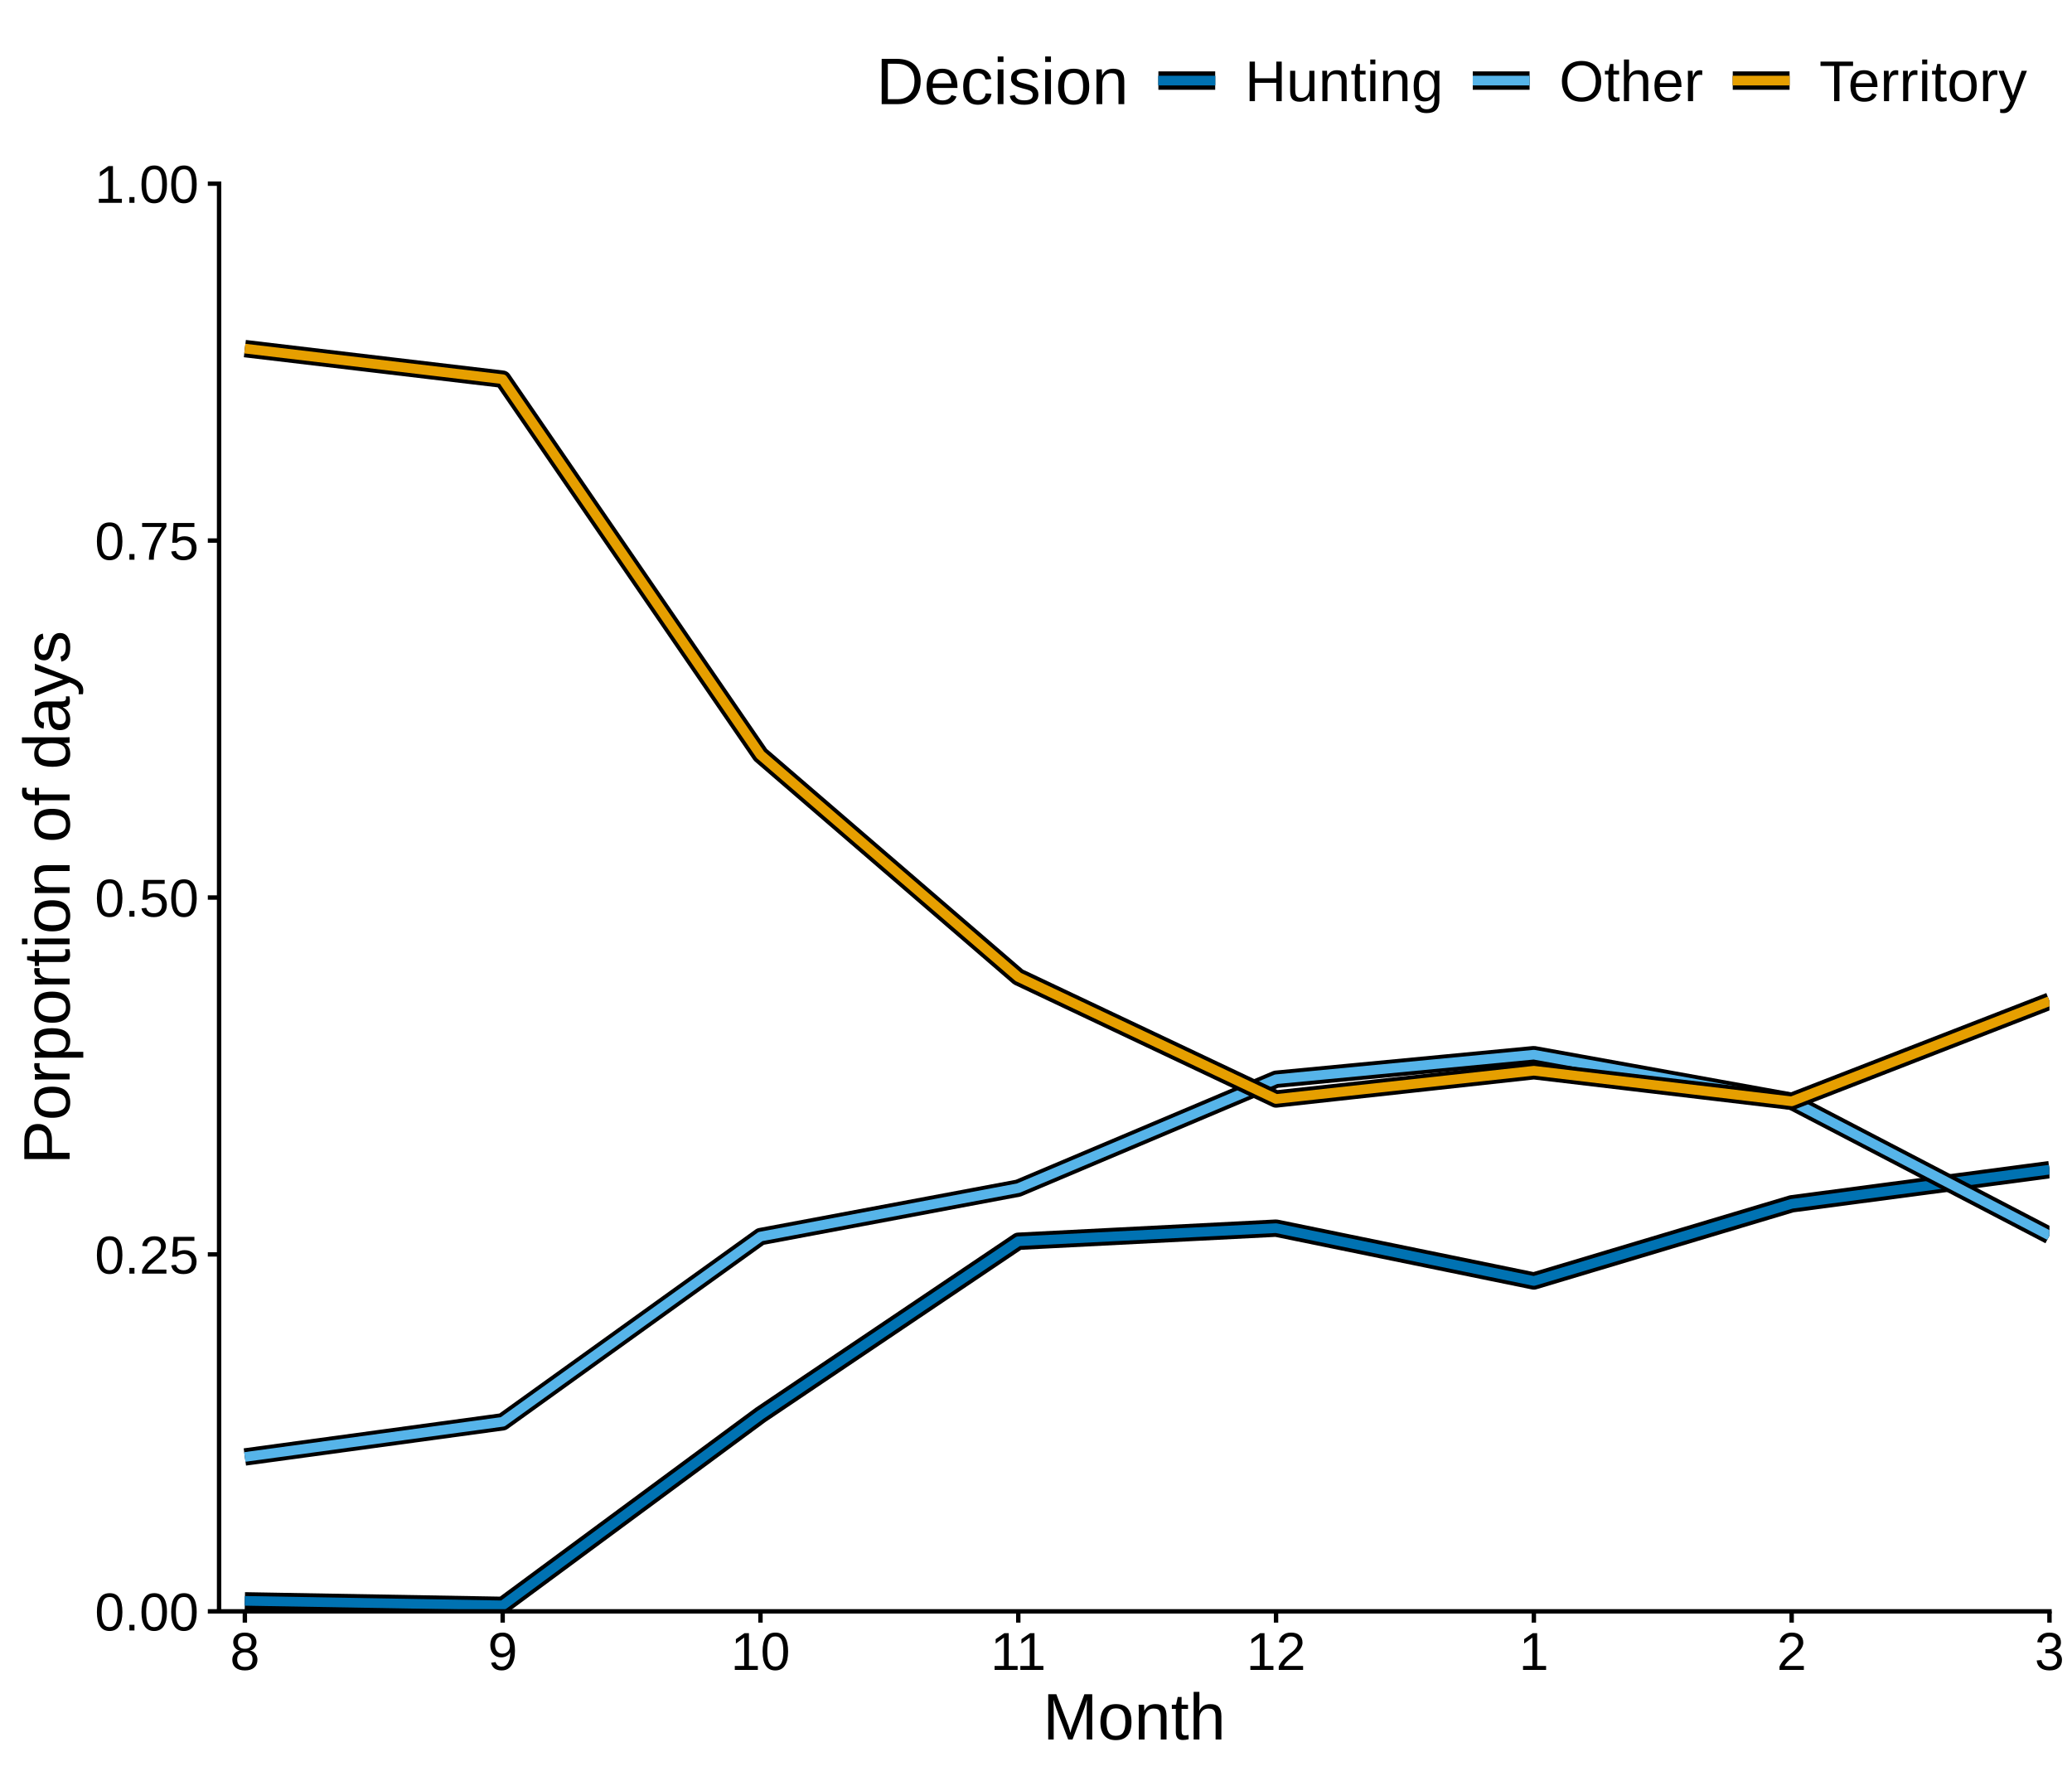
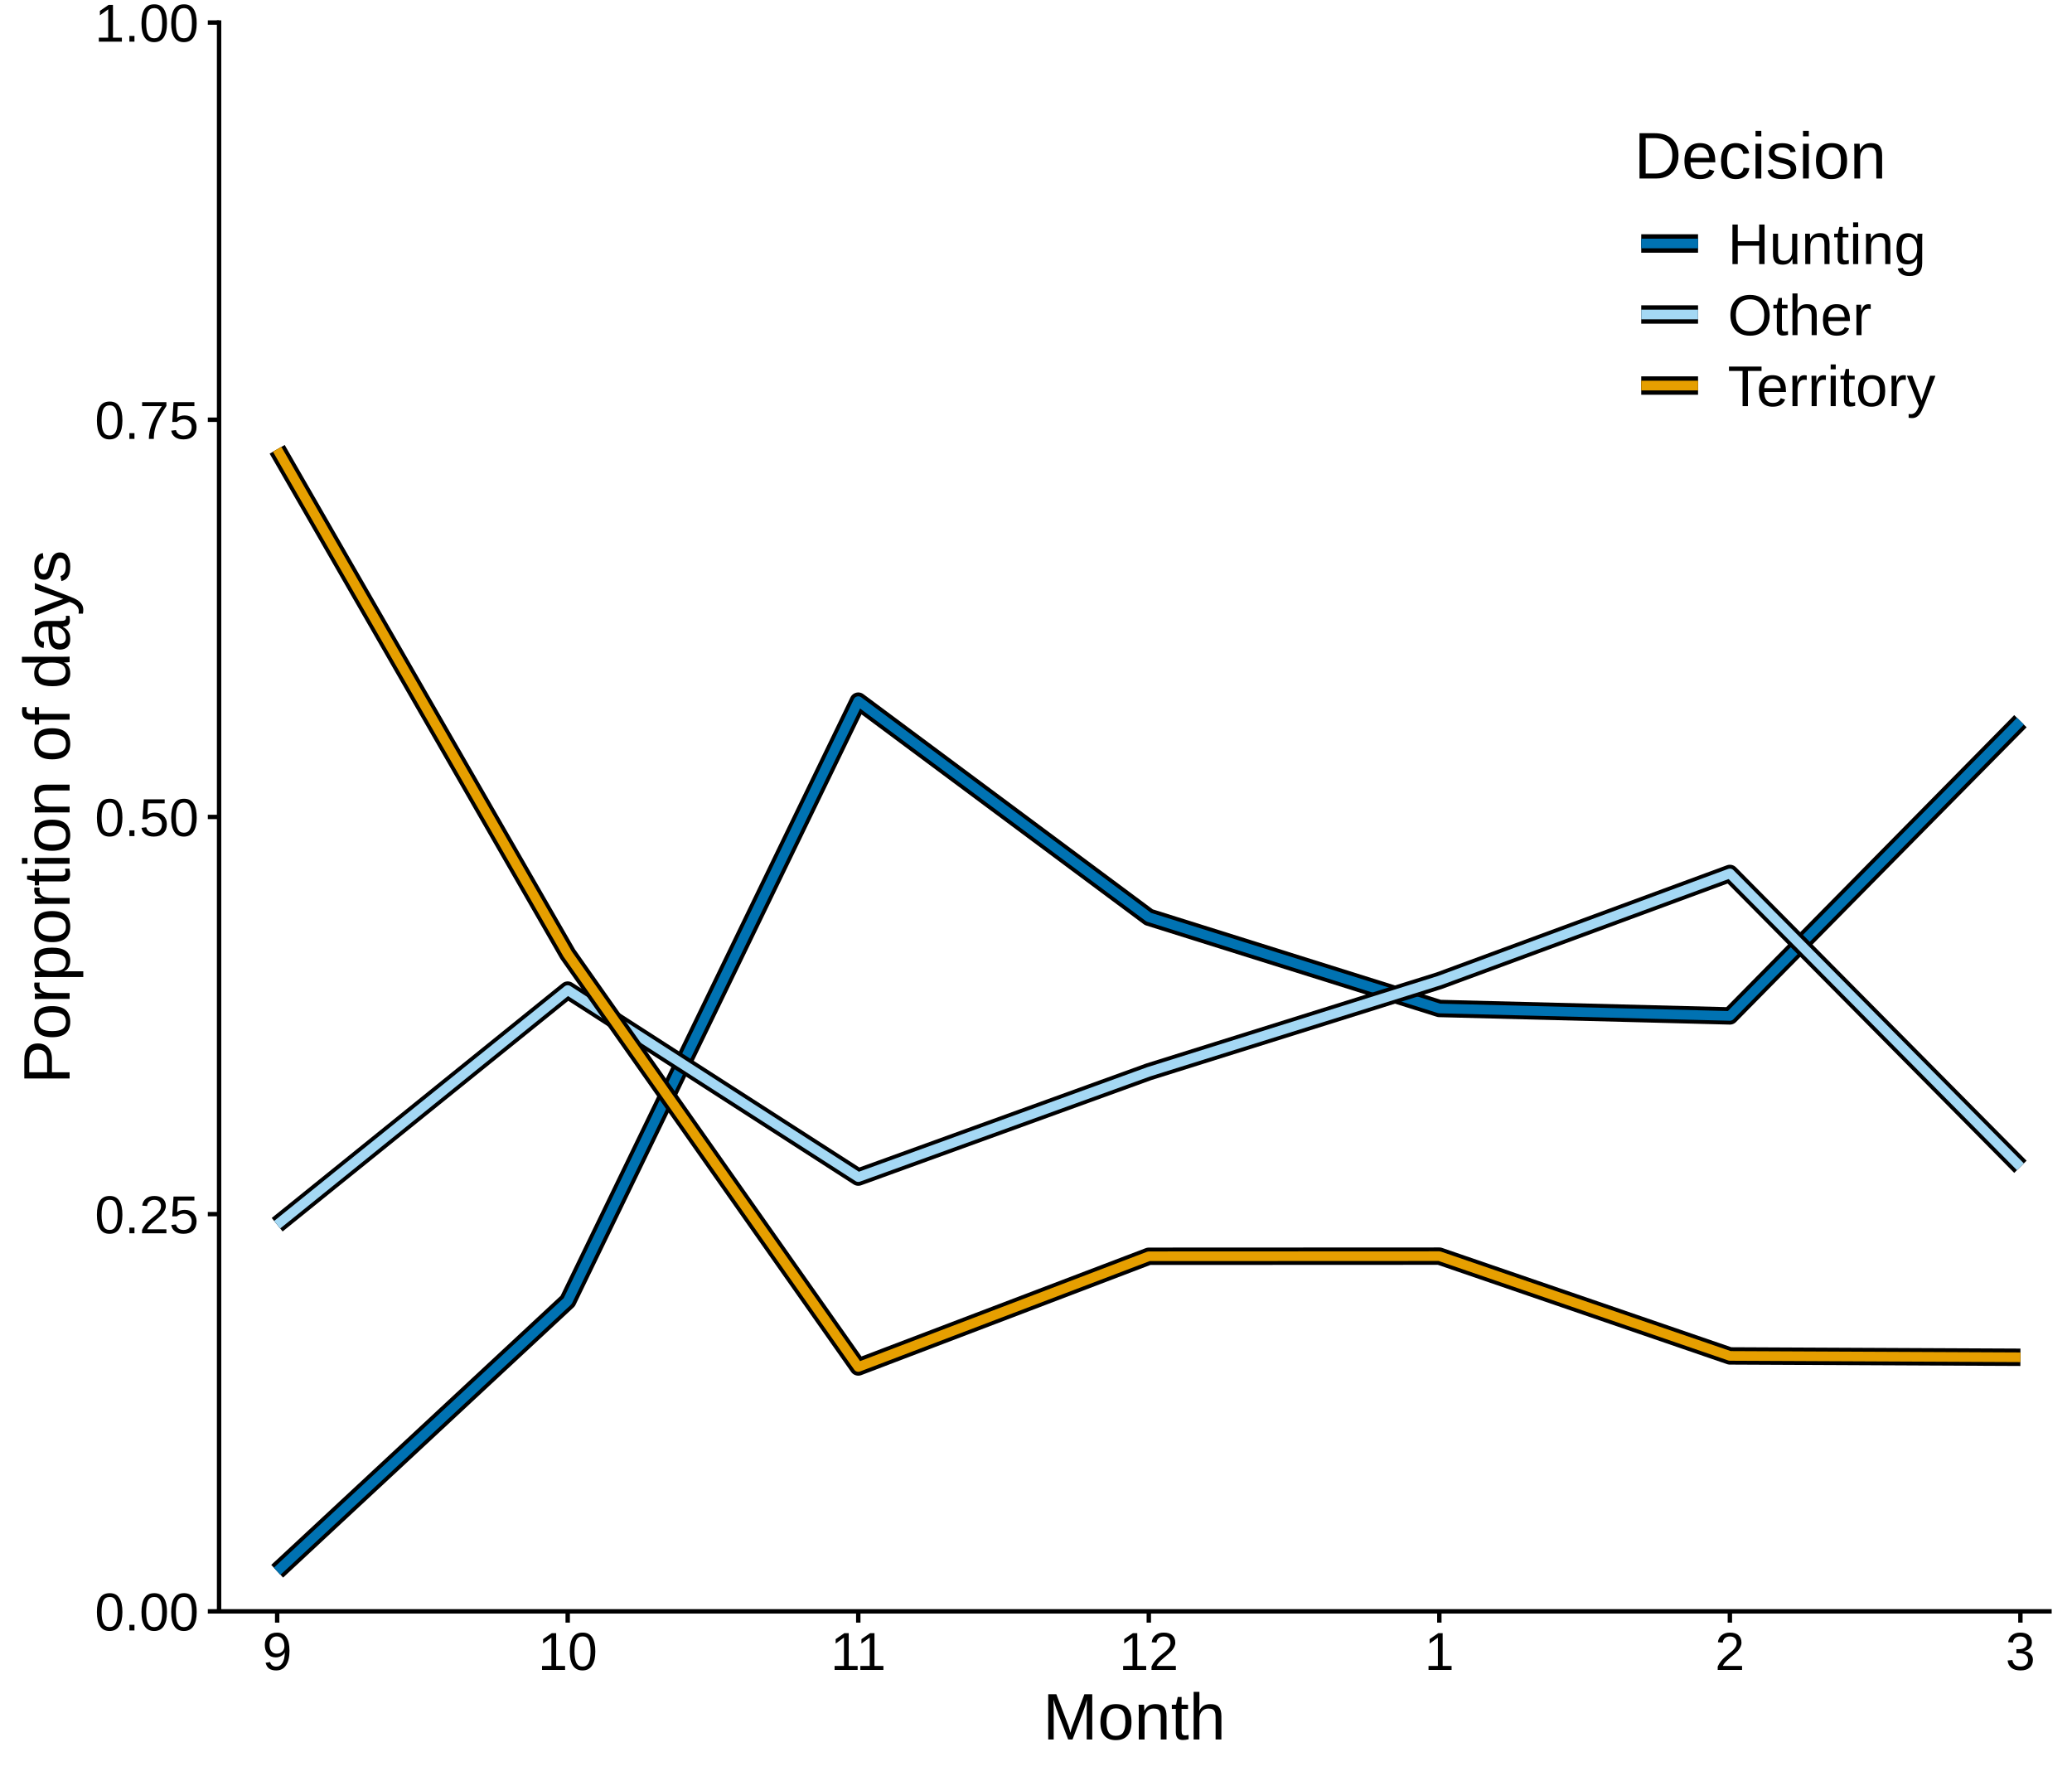
<svg xmlns="http://www.w3.org/2000/svg" width="504.00pt" height="432.00pt" viewBox="0 0 504.00 432.00">
  <g class="svglite">
    <defs>
      <style type="text/css">
    .svglite line, .svglite polyline, .svglite polygon, .svglite path, .svglite rect, .svglite circle {
      fill: none;
      stroke: #000000;
      stroke-linecap: round;
      stroke-linejoin: round;
      stroke-miterlimit: 10.00;
    }
    .svglite text {
      white-space: pre;
    }
    .svglite g.glyphgroup path {
      fill: inherit;
      stroke: none;
    }
  </style>
    </defs>
    <rect width="100%" height="100%" style="stroke: none; fill: #FFFFFF;" />
    <defs>
      <clipPath id="cpMC4wMHw1MDQuMDB8MC4wMHw0MzIuMDA=">
        <rect x="0.00" y="0.00" width="504.00" height="432.00" />
      </clipPath>
    </defs>
    <g clip-path="url(#cpMC4wMHw1MDQuMDB8MC4wMHw0MzIuMDA=)">
      <rect x="0.00" y="0.00" width="504.00" height="432.00" style="stroke-width: 1.07; stroke: #FFFFFF; fill: #FFFFFF;" />
    </g>
    <defs>
-       <clipPath id="cpNTMuMjl8NDk4LjUyfDQ0LjY4fDM5MS45OA==">
-         <rect x="53.29" y="44.68" width="445.23" height="347.30" />
+       <clipPath id="cpNTMuMjl8NDk4LjUyfDUuNDh8MzkxLjk4">
+         <rect x="53.29" y="5.48" width="445.23" height="386.50" />
      </clipPath>
    </defs>
-     <g clip-path="url(#cpNTMuMjl8NDk4LjUyfDQ0LjY4fDM5MS45OA==)">
-       <rect x="53.29" y="44.68" width="445.23" height="347.30" style="stroke-width: 1.07; stroke: none; fill: #FFFFFF;" />
-       <polyline points="59.56,389.42 122.27,390.52 184.98,344.19 247.69,301.95 310.39,298.76 373.10,311.61 435.81,292.84 498.52,284.53 " style="stroke-width: 2.13; stroke: #0072B2; stroke-linecap: butt;" />
-       <polyline points="59.56,354.42 122.27,345.87 184.98,300.81 247.69,289.03 310.39,262.54 373.10,256.56 435.81,267.88 498.52,300.56 " style="stroke-width: 2.13; stroke: #56B4E9; stroke-linecap: butt;" />
-       <polyline points="59.56,84.80 122.27,92.24 184.98,183.63 247.69,237.66 310.39,267.34 373.10,260.47 435.81,267.91 498.52,243.54 " style="stroke-width: 2.13; stroke: #E69F00; stroke-linecap: butt;" />
-       <polyline points="59.56,389.42 122.27,390.52 184.98,344.19 247.69,301.95 310.39,298.76 373.10,311.61 435.81,292.84 498.52,284.53 " style="stroke-width: 4.23; stroke-linecap: butt;" />
-       <polyline points="59.56,389.42 122.27,390.52 184.98,344.19 247.69,301.95 310.39,298.76 373.10,311.61 435.81,292.84 498.52,284.53 " style="stroke-width: 2.35; stroke: #0072B2; stroke-linecap: butt;" />
-       <polyline points="59.56,354.42 122.27,345.87 184.98,300.81 247.69,289.03 310.39,262.54 373.10,256.56 435.81,267.88 498.52,300.56 " style="stroke-width: 4.23; stroke-linecap: butt;" />
-       <polyline points="59.56,354.42 122.27,345.87 184.98,300.81 247.69,289.03 310.39,262.54 373.10,256.56 435.81,267.88 498.52,300.56 " style="stroke-width: 2.35; stroke: #56B4E9; stroke-linecap: butt;" />
-       <polyline points="59.56,84.80 122.27,92.24 184.98,183.63 247.69,237.66 310.39,267.34 373.10,260.47 435.81,267.91 498.52,243.54 " style="stroke-width: 4.23; stroke-linecap: butt;" />
-       <polyline points="59.56,84.80 122.27,92.24 184.98,183.63 247.69,237.66 310.39,267.34 373.10,260.47 435.81,267.91 498.52,243.54 " style="stroke-width: 2.35; stroke: #E69F00; stroke-linecap: butt;" />
+     <g clip-path="url(#cpNTMuMjl8NDk4LjUyfDUuNDh8MzkxLjk4)">
+       <rect x="53.29" y="5.48" width="445.23" height="386.50" style="stroke-width: 1.07; stroke: none; fill: #FFFFFF;" />
+       <polyline points="67.42,382.22 138.09,316.50 208.77,170.56 279.44,223.12 350.11,245.32 420.78,247.13 491.45,175.44 " style="stroke-width: 2.13; stroke: #0072B2; stroke-linecap: butt;" />
+       <polyline points="67.42,297.92 138.09,240.85 208.77,286.34 279.44,260.72 350.11,238.55 420.78,212.47 491.45,283.83 " style="stroke-width: 2.13; stroke: #A4D8F4; stroke-linecap: butt;" />
+       <polyline points="67.42,109.30 138.09,232.09 208.77,332.53 279.44,305.60 350.11,305.57 420.78,329.84 491.45,330.17 " style="stroke-width: 2.13; stroke: #E69F00; stroke-linecap: butt;" />
+       <polyline points="67.42,382.22 138.09,316.50 208.77,170.56 279.44,223.12 350.11,245.32 420.78,247.13 491.45,175.44 " style="stroke-width: 4.23; stroke-linecap: butt;" />
+       <polyline points="67.42,382.22 138.09,316.50 208.77,170.56 279.44,223.12 350.11,245.32 420.78,247.13 491.45,175.44 " style="stroke-width: 2.35; stroke: #0072B2; stroke-linecap: butt;" />
+       <polyline points="67.42,297.92 138.09,240.85 208.77,286.34 279.44,260.72 350.11,238.55 420.78,212.47 491.45,283.83 " style="stroke-width: 4.23; stroke-linecap: butt;" />
+       <polyline points="67.42,297.92 138.09,240.85 208.77,286.34 279.44,260.72 350.11,238.55 420.78,212.47 491.45,283.83 " style="stroke-width: 2.35; stroke: #A4D8F4; stroke-linecap: butt;" />
+       <polyline points="67.42,109.30 138.09,232.09 208.77,332.53 279.44,305.60 350.11,305.57 420.78,329.84 491.45,330.17 " style="stroke-width: 4.23; stroke-linecap: butt;" />
+       <polyline points="67.42,109.30 138.09,232.09 208.77,332.53 279.44,305.60 350.11,305.57 420.78,329.84 491.45,330.17 " style="stroke-width: 2.35; stroke: #E69F00; stroke-linecap: butt;" />
    </g>
    <g clip-path="url(#cpMC4wMHw1MDQuMDB8MC4wMHw0MzIuMDA=)">
-       <polyline points="53.29,391.98 53.29,44.68 " style="stroke-width: 1.07; stroke-linecap: square;" />
+       <polyline points="53.29,391.98 53.29,5.48 " style="stroke-width: 1.07; stroke-linecap: square;" />
      <text x="48.36" y="396.63" text-anchor="end" style="font-size: 13.00px; font-family: &quot;Arial&quot;;" textLength="25.31px" lengthAdjust="spacingAndGlyphs">0.00</text>
-       <text x="48.36" y="309.81" text-anchor="end" style="font-size: 13.00px; font-family: &quot;Arial&quot;;" textLength="25.31px" lengthAdjust="spacingAndGlyphs">0.25</text>
-       <text x="48.36" y="222.98" text-anchor="end" style="font-size: 13.00px; font-family: &quot;Arial&quot;;" textLength="25.31px" lengthAdjust="spacingAndGlyphs">0.50</text>
-       <text x="48.36" y="136.16" text-anchor="end" style="font-size: 13.00px; font-family: &quot;Arial&quot;;" textLength="25.31px" lengthAdjust="spacingAndGlyphs">0.75</text>
-       <text x="48.36" y="49.33" text-anchor="end" style="font-size: 13.00px; font-family: &quot;Arial&quot;;" textLength="25.31px" lengthAdjust="spacingAndGlyphs">1.00</text>
+       <text x="48.36" y="300.01" text-anchor="end" style="font-size: 13.00px; font-family: &quot;Arial&quot;;" textLength="25.31px" lengthAdjust="spacingAndGlyphs">0.25</text>
+       <text x="48.36" y="203.38" text-anchor="end" style="font-size: 13.00px; font-family: &quot;Arial&quot;;" textLength="25.31px" lengthAdjust="spacingAndGlyphs">0.50</text>
+       <text x="48.36" y="106.76" text-anchor="end" style="font-size: 13.00px; font-family: &quot;Arial&quot;;" textLength="25.31px" lengthAdjust="spacingAndGlyphs">0.75</text>
+       <text x="48.36" y="10.13" text-anchor="end" style="font-size: 13.00px; font-family: &quot;Arial&quot;;" textLength="25.31px" lengthAdjust="spacingAndGlyphs">1.00</text>
      <polyline points="50.55,391.98 53.29,391.98 " style="stroke-width: 1.07; stroke-linecap: butt;" />
-       <polyline points="50.55,305.15 53.29,305.15 " style="stroke-width: 1.07; stroke-linecap: butt;" />
-       <polyline points="50.55,218.33 53.29,218.33 " style="stroke-width: 1.07; stroke-linecap: butt;" />
-       <polyline points="50.55,131.50 53.29,131.50 " style="stroke-width: 1.07; stroke-linecap: butt;" />
-       <polyline points="50.55,44.68 53.29,44.68 " style="stroke-width: 1.07; stroke-linecap: butt;" />
+       <polyline points="50.55,295.35 53.29,295.35 " style="stroke-width: 1.07; stroke-linecap: butt;" />
+       <polyline points="50.55,198.73 53.29,198.73 " style="stroke-width: 1.07; stroke-linecap: butt;" />
+       <polyline points="50.55,102.10 53.29,102.10 " style="stroke-width: 1.07; stroke-linecap: butt;" />
+       <polyline points="50.55,5.48 53.29,5.48 " style="stroke-width: 1.07; stroke-linecap: butt;" />
      <polyline points="53.29,391.98 498.52,391.98 " style="stroke-width: 1.07; stroke-linecap: square;" />
-       <polyline points="59.56,394.72 59.56,391.98 " style="stroke-width: 1.07; stroke-linecap: butt;" />
-       <polyline points="122.27,394.72 122.27,391.98 " style="stroke-width: 1.07; stroke-linecap: butt;" />
-       <polyline points="184.98,394.72 184.98,391.98 " style="stroke-width: 1.07; stroke-linecap: butt;" />
-       <polyline points="247.69,394.72 247.69,391.98 " style="stroke-width: 1.07; stroke-linecap: butt;" />
-       <polyline points="310.39,394.72 310.39,391.98 " style="stroke-width: 1.07; stroke-linecap: butt;" />
-       <polyline points="373.10,394.72 373.10,391.98 " style="stroke-width: 1.07; stroke-linecap: butt;" />
-       <polyline points="435.81,394.72 435.81,391.98 " style="stroke-width: 1.07; stroke-linecap: butt;" />
-       <polyline points="498.52,394.72 498.52,391.98 " style="stroke-width: 1.07; stroke-linecap: butt;" />
-       <text x="59.56" y="406.22" text-anchor="middle" style="font-size: 13.00px; font-family: &quot;Arial&quot;;" textLength="7.23px" lengthAdjust="spacingAndGlyphs">8</text>
-       <text x="122.27" y="406.22" text-anchor="middle" style="font-size: 13.00px; font-family: &quot;Arial&quot;;" textLength="7.23px" lengthAdjust="spacingAndGlyphs">9</text>
-       <text x="184.98" y="406.22" text-anchor="middle" style="font-size: 13.00px; font-family: &quot;Arial&quot;;" textLength="14.47px" lengthAdjust="spacingAndGlyphs">10</text>
-       <text x="247.69" y="406.22" text-anchor="middle" style="font-size: 13.00px; font-family: &quot;Arial&quot;;" textLength="13.50px" lengthAdjust="spacingAndGlyphs">11</text>
-       <text x="310.39" y="406.22" text-anchor="middle" style="font-size: 13.00px; font-family: &quot;Arial&quot;;" textLength="14.47px" lengthAdjust="spacingAndGlyphs">12</text>
-       <text x="373.10" y="406.22" text-anchor="middle" style="font-size: 13.00px; font-family: &quot;Arial&quot;;" textLength="7.23px" lengthAdjust="spacingAndGlyphs">1</text>
-       <text x="435.81" y="406.22" text-anchor="middle" style="font-size: 13.00px; font-family: &quot;Arial&quot;;" textLength="7.23px" lengthAdjust="spacingAndGlyphs">2</text>
-       <text x="498.52" y="406.22" text-anchor="middle" style="font-size: 13.00px; font-family: &quot;Arial&quot;;" textLength="7.23px" lengthAdjust="spacingAndGlyphs">3</text>
+       <polyline points="67.42,394.72 67.42,391.98 " style="stroke-width: 1.07; stroke-linecap: butt;" />
+       <polyline points="138.09,394.72 138.09,391.98 " style="stroke-width: 1.07; stroke-linecap: butt;" />
+       <polyline points="208.77,394.72 208.77,391.98 " style="stroke-width: 1.07; stroke-linecap: butt;" />
+       <polyline points="279.44,394.72 279.44,391.98 " style="stroke-width: 1.07; stroke-linecap: butt;" />
+       <polyline points="350.11,394.72 350.11,391.98 " style="stroke-width: 1.07; stroke-linecap: butt;" />
+       <polyline points="420.78,394.72 420.78,391.98 " style="stroke-width: 1.07; stroke-linecap: butt;" />
+       <polyline points="491.45,394.72 491.45,391.98 " style="stroke-width: 1.07; stroke-linecap: butt;" />
+       <text x="67.42" y="406.22" text-anchor="middle" style="font-size: 13.00px; font-family: &quot;Arial&quot;;" textLength="7.23px" lengthAdjust="spacingAndGlyphs">9</text>
+       <text x="138.09" y="406.22" text-anchor="middle" style="font-size: 13.00px; font-family: &quot;Arial&quot;;" textLength="14.47px" lengthAdjust="spacingAndGlyphs">10</text>
+       <text x="208.77" y="406.22" text-anchor="middle" style="font-size: 13.00px; font-family: &quot;Arial&quot;;" textLength="13.50px" lengthAdjust="spacingAndGlyphs">11</text>
+       <text x="279.44" y="406.22" text-anchor="middle" style="font-size: 13.00px; font-family: &quot;Arial&quot;;" textLength="14.47px" lengthAdjust="spacingAndGlyphs">12</text>
+       <text x="350.11" y="406.22" text-anchor="middle" style="font-size: 13.00px; font-family: &quot;Arial&quot;;" textLength="7.23px" lengthAdjust="spacingAndGlyphs">1</text>
+       <text x="420.78" y="406.22" text-anchor="middle" style="font-size: 13.00px; font-family: &quot;Arial&quot;;" textLength="7.23px" lengthAdjust="spacingAndGlyphs">2</text>
+       <text x="491.45" y="406.22" text-anchor="middle" style="font-size: 13.00px; font-family: &quot;Arial&quot;;" textLength="7.23px" lengthAdjust="spacingAndGlyphs">3</text>
      <text x="275.90" y="423.15" text-anchor="middle" style="font-size: 16.00px; font-family: &quot;Arial&quot;;" textLength="44.50px" lengthAdjust="spacingAndGlyphs">Month</text>
-       <text transform="translate(16.93,218.33) rotate(-90)" text-anchor="middle" style="font-size: 16.00px; font-family: &quot;Arial&quot;;" textLength="129.95px" lengthAdjust="spacingAndGlyphs">Porportion of days</text>
-       <rect x="207.67" y="5.48" width="290.85" height="28.24" style="stroke-width: 1.07; stroke: none; fill: #FFFFFF;" />
-       <text x="213.15" y="25.33" style="font-size: 16.00px; font-family: &quot;Arial&quot;;" textLength="61.41px" lengthAdjust="spacingAndGlyphs">Decision</text>
-       <rect x="280.04" y="10.96" width="17.28" height="17.28" style="stroke-width: 1.07; stroke: none; fill: #FFFFFF;" />
-       <line x1="281.77" y1="19.60" x2="295.59" y2="19.60" style="stroke-width: 2.13; stroke: #0072B2; stroke-linecap: butt;" />
-       <line x1="281.77" y1="19.60" x2="295.59" y2="19.60" style="stroke-width: 4.48; stroke-linecap: butt;" />
-       <line x1="281.77" y1="19.60" x2="295.59" y2="19.60" style="stroke-width: 2.35; stroke: #0072B2; stroke-linecap: butt;" />
-       <rect x="356.51" y="10.96" width="17.28" height="17.28" style="stroke-width: 1.07; stroke: none; fill: #FFFFFF;" />
-       <line x1="358.24" y1="19.60" x2="372.06" y2="19.60" style="stroke-width: 2.13; stroke: #56B4E9; stroke-linecap: butt;" />
-       <line x1="358.24" y1="19.60" x2="372.06" y2="19.60" style="stroke-width: 4.48; stroke-linecap: butt;" />
-       <line x1="358.24" y1="19.60" x2="372.06" y2="19.60" style="stroke-width: 2.35; stroke: #56B4E9; stroke-linecap: butt;" />
-       <rect x="419.75" y="10.96" width="17.28" height="17.28" style="stroke-width: 1.07; stroke: none; fill: #FFFFFF;" />
-       <line x1="421.48" y1="19.60" x2="435.30" y2="19.60" style="stroke-width: 2.13; stroke: #E69F00; stroke-linecap: butt;" />
-       <line x1="421.48" y1="19.60" x2="435.30" y2="19.60" style="stroke-width: 4.48; stroke-linecap: butt;" />
-       <line x1="421.48" y1="19.60" x2="435.30" y2="19.60" style="stroke-width: 2.35; stroke: #E69F00; stroke-linecap: butt;" />
-       <text x="302.80" y="24.61" style="font-size: 14.00px; font-family: &quot;Arial&quot;;" textLength="48.23px" lengthAdjust="spacingAndGlyphs">Hunting</text>
-       <text x="379.27" y="24.61" style="font-size: 14.00px; font-family: &quot;Arial&quot;;" textLength="35.00px" lengthAdjust="spacingAndGlyphs">Other</text>
-       <text x="442.51" y="24.61" style="font-size: 14.00px; font-family: &quot;Arial&quot;;" textLength="50.53px" lengthAdjust="spacingAndGlyphs">Territory</text>
+       <text transform="translate(16.93,198.73) rotate(-90)" text-anchor="middle" style="font-size: 16.00px; font-family: &quot;Arial&quot;;" textLength="129.95px" lengthAdjust="spacingAndGlyphs">Porportion of days</text>
+       <rect x="392.01" y="24.80" width="84.25" height="83.10" style="stroke-width: 1.07; stroke: none; fill: #FFFFFF;" />
+       <text x="397.49" y="43.42" style="font-size: 16.00px; font-family: &quot;Arial&quot;;" textLength="61.41px" lengthAdjust="spacingAndGlyphs">Decision</text>
+       <rect x="397.49" y="50.59" width="17.28" height="17.28" style="stroke-width: 1.07; stroke: none; fill: #FFFFFF;" />
+       <line x1="399.22" y1="59.23" x2="413.04" y2="59.23" style="stroke-width: 2.13; stroke: #0072B2; stroke-linecap: butt;" />
+       <line x1="399.22" y1="59.23" x2="413.04" y2="59.23" style="stroke-width: 4.48; stroke-linecap: butt;" />
+       <line x1="399.22" y1="59.23" x2="413.04" y2="59.23" style="stroke-width: 2.35; stroke: #0072B2; stroke-linecap: butt;" />
+       <rect x="397.49" y="67.87" width="17.28" height="17.28" style="stroke-width: 1.07; stroke: none; fill: #FFFFFF;" />
+       <line x1="399.22" y1="76.51" x2="413.04" y2="76.51" style="stroke-width: 2.13; stroke: #A4D8F4; stroke-linecap: butt;" />
+       <line x1="399.22" y1="76.51" x2="413.04" y2="76.51" style="stroke-width: 4.48; stroke-linecap: butt;" />
+       <line x1="399.22" y1="76.51" x2="413.04" y2="76.51" style="stroke-width: 2.35; stroke: #A4D8F4; stroke-linecap: butt;" />
+       <rect x="397.49" y="85.15" width="17.28" height="17.28" style="stroke-width: 1.07; stroke: none; fill: #FFFFFF;" />
+       <line x1="399.22" y1="93.79" x2="413.04" y2="93.79" style="stroke-width: 2.13; stroke: #E69F00; stroke-linecap: butt;" />
+       <line x1="399.22" y1="93.79" x2="413.04" y2="93.79" style="stroke-width: 4.48; stroke-linecap: butt;" />
+       <line x1="399.22" y1="93.79" x2="413.04" y2="93.79" style="stroke-width: 2.35; stroke: #E69F00; stroke-linecap: butt;" />
+       <text x="420.25" y="64.24" style="font-size: 14.00px; font-family: &quot;Arial&quot;;" textLength="48.23px" lengthAdjust="spacingAndGlyphs">Hunting</text>
+       <text x="420.25" y="81.52" style="font-size: 14.00px; font-family: &quot;Arial&quot;;" textLength="35.00px" lengthAdjust="spacingAndGlyphs">Other</text>
+       <text x="420.25" y="98.80" style="font-size: 14.00px; font-family: &quot;Arial&quot;;" textLength="50.53px" lengthAdjust="spacingAndGlyphs">Territory</text>
    </g>
  </g>
</svg>
